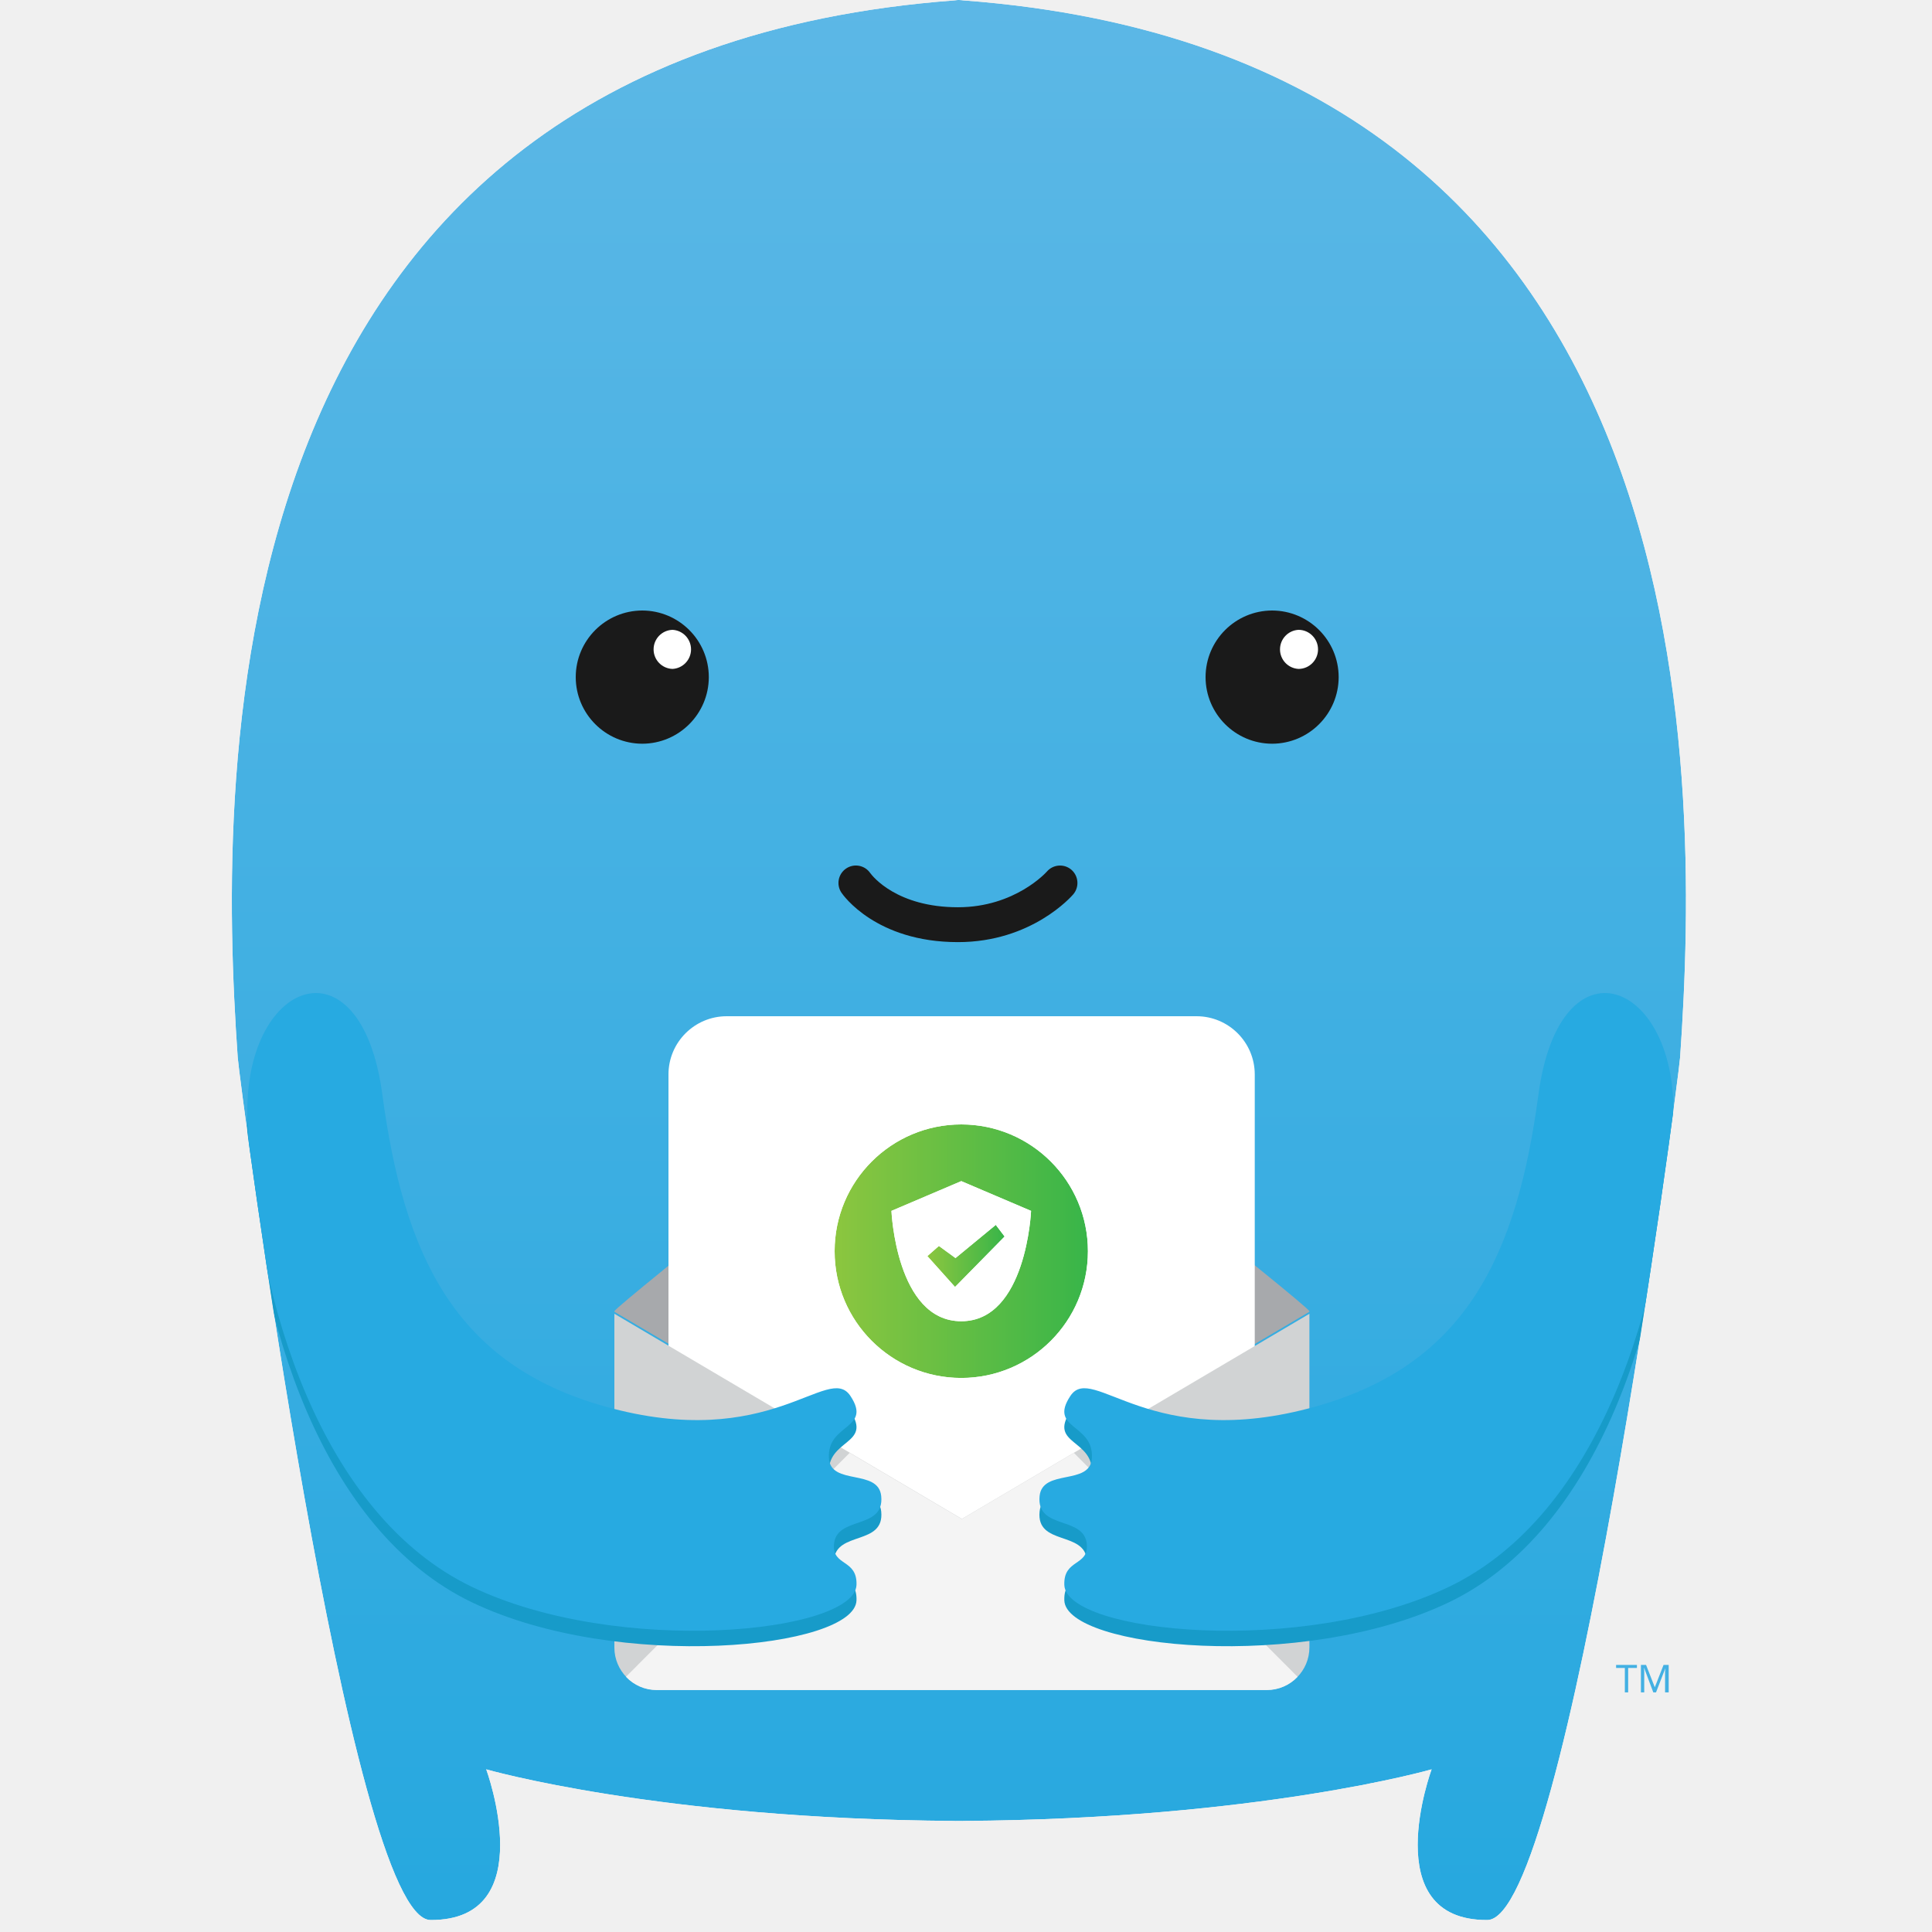
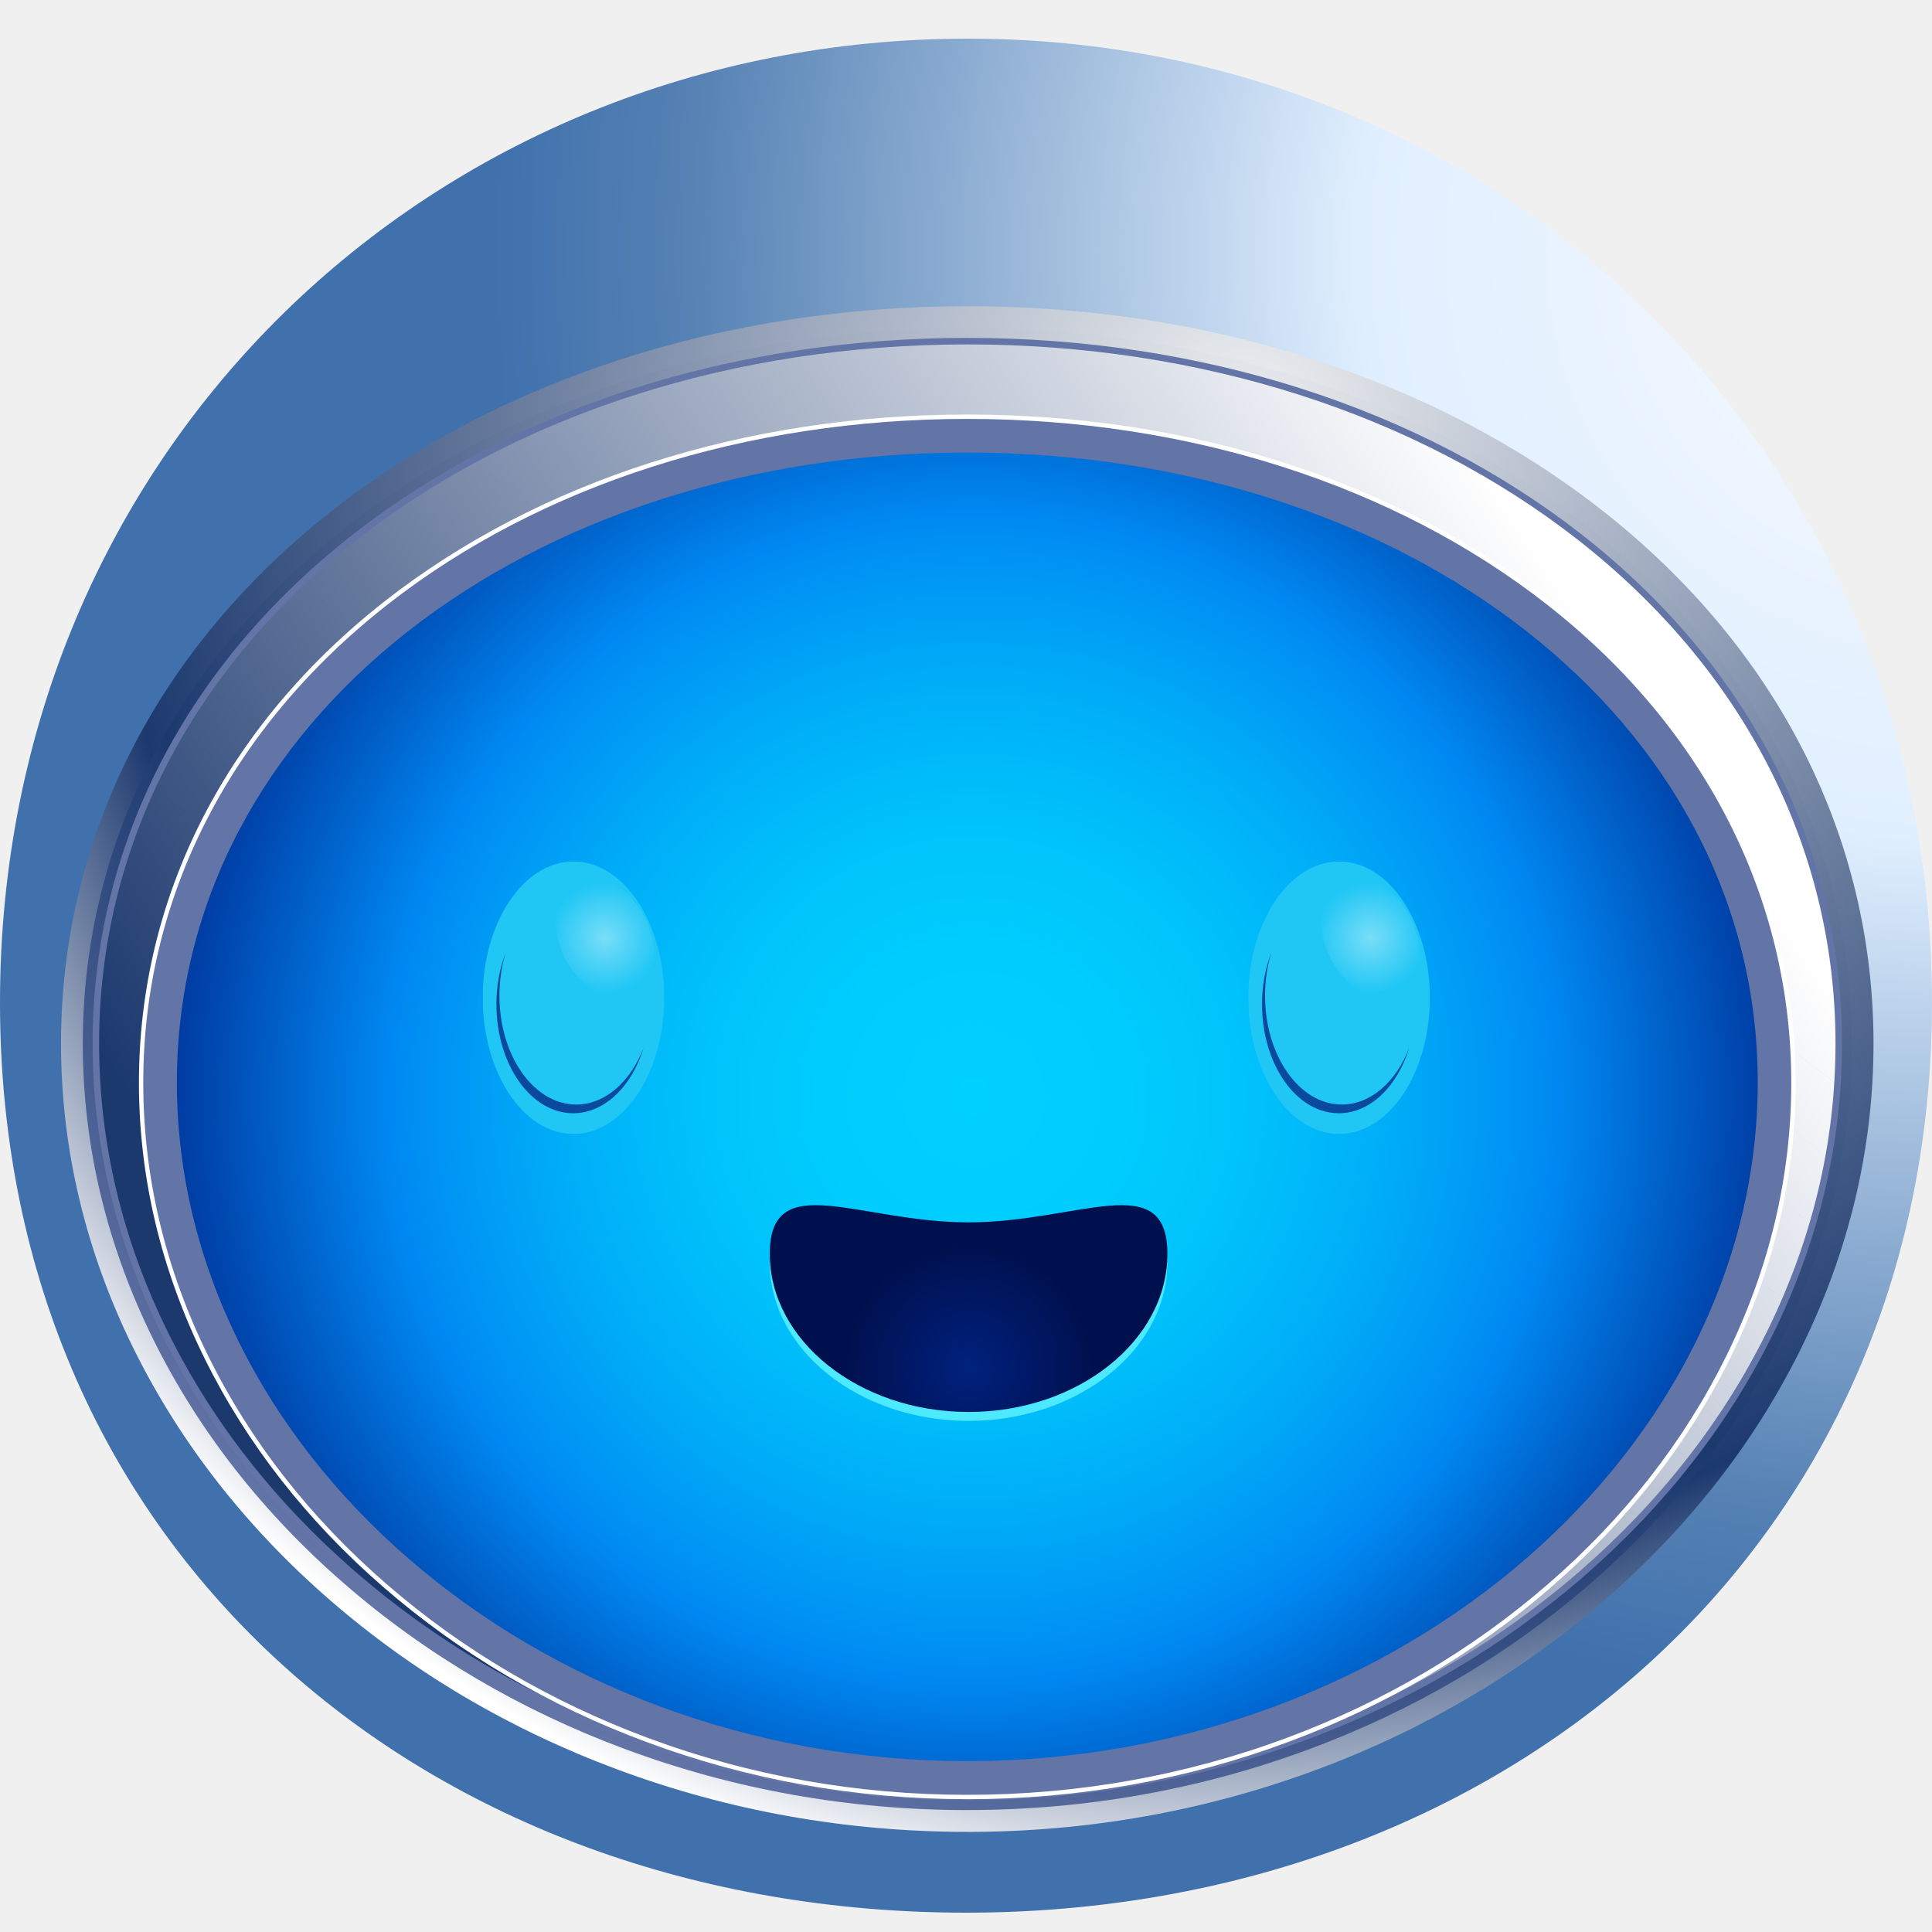
<svg xmlns="http://www.w3.org/2000/svg" xmlns:xlink="http://www.w3.org/1999/xlink" width="100" height="100">
  <defs>
-     <linearGradient id="b" x1="50%" x2="50%" y1="-2.782%" y2="99.64%">
-       <stop offset="0%" stop-color="#5EB8E6" />
-       <stop offset="100%" stop-color="#26A8DF" />
+     <radialGradient id="a" cx="100.758%" cy="11.323%" r="77.553%" fx="100.758%" fy="11.323%" gradientTransform="matrix(.97 0 0 1 .03 0)">
+       <stop offset="0%" stop-color="#F8FAFF" />
+       <stop offset="40.366%" stop-color="#E0EFFF" />
+       <stop offset="86.53%" stop-color="#5682B4" />
+       <stop offset="100%" stop-color="#4071AD" />
+     </radialGradient>
+     <radialGradient id="b" cx="65.35%" cy="7.927%" r="96.84%" fx="65.35%" fy="7.927%" gradientTransform="matrix(.8418 0 0 1 .103 0)">
+       <stop offset="0%" stop-color="#F1F2F2" />
+       <stop offset="77%" stop-color="#1C396E" />
+       <stop offset="100%" stop-color="#FFF" />
+     </radialGradient>
+     <radialGradient id="c" cx="65.348%" cy="7.926%" r="96.917%" fx="65.348%" fy="7.926%" gradientTransform="matrix(.8378 0 0 1 .106 0)">
+       <stop offset="0%" stop-color="#F1F2F2" />
+       <stop offset="77%" stop-color="#1C396E" />
+       <stop offset="100%" stop-color="#6374A7" />
+     </radialGradient>
+     <radialGradient id="i" cx="50.383%" cy="49.228%" r="65.216%" fx="50.383%" fy="49.228%" gradientTransform="matrix(.8277 0 0 1 .087 0)">
+       <stop offset="0%" stop-color="#01D1FE" />
+       <stop offset="17%" stop-color="#00CDFD" />
+       <stop offset="33%" stop-color="#00C2FB" />
+       <stop offset="48%" stop-color="#00AFF8" />
+       <stop offset="63%" stop-color="#0095F4" />
+       <stop offset="69%" stop-color="#0088F2" />
+       <stop offset="100%" stop-color="#002A90" />
+     </radialGradient>
+     <radialGradient id="j" cx="50%" cy="78.872%" r="60.493%" fx="50%" fy="78.872%" gradientTransform="matrix(.5202 0 0 1 .24 0)">
+       <stop offset="0%" stop-color="#00217D" />
+       <stop offset="100%" stop-color="#00104E" />
+     </radialGradient>
+     <radialGradient id="m" cx="50%" cy="-352.347%" r="0%" fx="50%" fy="-352.347%" gradientTransform="matrix(1 0 0 .6663 0 -1.176)">
+       <stop offset="0%" stop-color="#001F5C" />
+       <stop offset="100%" stop-color="#000B34" />
+     </radialGradient>
+     <radialGradient id="n" cx="50.009%" cy="50.02%" r="61.246%" fx="50.009%" fy="50.02%" gradientTransform="matrix(.2409 -.68657 .97055 .17041 -.106 .758)">
+       <stop offset="0%" stop-color="#FFF" stop-opacity=".4" />
+       <stop offset="100%" stop-color="#F8FAFF" stop-opacity="0" />
+     </radialGradient>
+     <ellipse id="k" cx="4.698" cy="7.051" rx="4.698" ry="7.051" />
+     <ellipse id="o" cx="4.698" cy="7.051" rx="4.698" ry="7.051" />
+     <path id="d" d="M45.105 75.355c-6.039 0-11.919-1.048-17.476-3.114-5.342-1.987-10.159-4.822-14.315-8.428-4.153-3.603-7.423-7.779-9.72-12.41C1.21 46.59 0 41.526 0 36.353 0 26.22 4.755 16.915 13.39 10.156 21.756 3.607 33.02 0 45.106 0c12.087 0 23.35 3.606 31.716 10.156 8.635 6.76 13.39 16.063 13.39 26.198 0 5.174-1.209 10.237-3.594 15.048-2.297 4.632-5.566 8.808-9.72 12.411-4.156 3.607-8.973 6.442-14.315 8.428-5.558 2.066-11.438 3.114-17.476 3.114h-.002Z" />
+     <path id="g" d="M42.765 71.443c-5.725 0-11.3-.993-16.569-2.953-5.065-1.882-9.631-4.57-13.572-7.99-3.937-3.416-7.038-7.375-9.215-11.767C1.147 44.171 0 39.37 0 34.466c0-9.609 4.509-18.43 12.694-24.839C20.626 3.42 31.304 0 42.764 0 54.222 0 64.9 3.42 72.831 9.627c8.187 6.409 12.695 15.23 12.695 24.839 0 4.905-1.147 9.705-3.41 14.267-2.176 4.392-5.277 8.351-9.214 11.766-3.941 3.42-8.507 6.109-13.572 7.991-5.27 1.958-10.844 2.953-16.569 2.953h.003Z" />
+     <linearGradient id="e" x1="15.365%" x2="93.253%" y1="75.929%" y2="32.949%">
+       <stop offset="0%" stop-color="#1C396E" />
+       <stop offset="100%" stop-color="#FFF" />
    </linearGradient>
-     <linearGradient id="e" x1=".001%" x2="100.006%" y1="49.999%" y2="49.999%">
-       <stop offset="0%" stop-color="#8CC63F" />
-       <stop offset="100%" stop-color="#38B549" />
-     </linearGradient>
-     <linearGradient id="h" x1="-.001%" x2="100.001%" y1="49.999%" y2="49.999%">
-       <stop offset="0%" stop-color="#8CC63F" />
-       <stop offset="100%" stop-color="#38B549" />
-     </linearGradient>
-     <path id="a" d="M37.633 0c-.07-.004-.206.018-.206.018C-1.276 2.902-.737 39.744.304 54.732c.084 1.208 5.803 44.628 9.98 44.648 5.765.027 2.883-7.799 2.883-7.799s8.9 2.57 24.26 2.67v.004l.206-.002.207.002v-.004c15.358-.1 24.259-2.67 24.259-2.67s-2.882 7.826 2.883 7.799c4.176-.02 9.895-43.44 9.98-44.648 1.04-14.988 1.58-51.83-37.122-54.714 0 0-.113-.018-.186-.018h-.021" />
-     <path id="d" d="m37.457 65.117-.86-.626-.597.525 1.43 1.595.003-.002.002.002 2.564-2.609-.457-.602z" />
-     <path id="g" d="M31.2 64.762a6.558 6.558 0 0 0 6.555 6.561 6.559 6.559 0 0 0 6.555-6.561 6.559 6.559 0 0 0-6.555-6.562 6.558 6.558 0 0 0-6.555 6.562m2.941-2.087 3.614-1.54 3.613 1.54s-.24 5.712-3.613 5.712-3.614-5.712-3.614-5.712" />
  </defs>
-   <g fill="none" fill-rule="evenodd" transform="translate(12)">
-     <mask id="c" fill="#fff">
-       <use xlink:href="#a" />
-     </mask>
-     <path fill="url(#b)" d="M37.633 0c-.07-.004-.206.018-.206.018C-1.276 2.902-.737 39.744.304 54.732c.084 1.208 5.803 44.628 9.98 44.648 5.765.027 2.883-7.799 2.883-7.799s8.9 2.57 24.26 2.67v.004l.206-.002.207.002v-.004c15.358-.1 24.259-2.67 24.259-2.67s-2.882 7.826 2.883 7.799c4.176-.02 9.895-43.44 9.98-44.648 1.04-14.988 1.58-51.83-37.122-54.714 0 0-.113-.018-.186-.018h-.021" mask="url(#c)" />
-     <path fill="#1A1A1A" d="M53.845 38.495a3.453 3.453 0 0 0 3.444-3.448 3.452 3.452 0 0 0-3.444-3.447 3.453 3.453 0 0 0-3.445 3.447 3.453 3.453 0 0 0 3.445 3.448" mask="url(#c)" />
-     <path fill="#FFF" d="M55.21 34.623c.557 0 1.011-.454 1.011-1.012 0-.556-.454-1.011-1.01-1.011a1.013 1.013 0 0 0-.001 2.023" mask="url(#c)" />
-     <path fill="#1A1A1A" d="M21.244 38.495a3.453 3.453 0 0 0 3.444-3.448 3.452 3.452 0 0 0-3.444-3.447 3.452 3.452 0 0 0-3.444 3.447 3.453 3.453 0 0 0 3.444 3.448" mask="url(#c)" />
-     <path fill="#FFF" d="M22.81 34.623a1.013 1.013 0 0 0 0-2.023 1.012 1.012 0 0 0 0 2.023" mask="url(#c)" />
-     <path fill="#1A1A1A" d="M43.45 45.013a.903.903 0 0 0-1.267.103c-.016.018-1.642 1.843-4.599 1.843-3.156 0-4.415-1.598-4.54-1.768a.9.9 0 1 0-1.487 1.02c.071.104 1.769 2.553 6.027 2.553 3.817 0 5.883-2.375 5.968-2.474a.908.908 0 0 0-.102-1.277" mask="url(#c)" />
-     <path fill="#A7A9AC" d="M55.774 67.897 37.788 78.515 19.8 67.897c0-.01 0-.021.003-.03.014-.067 1.007-.897 2.522-2.128l.04-.035C27.332 61.667 37.788 53.4 37.788 53.4s10.454 8.267 15.42 12.304c1.539 1.249 2.55 2.093 2.564 2.164.002.008.002.02.002.029" mask="url(#c)" />
-     <path fill="#FFF" d="M30.524 80.066h19.408a3.015 3.015 0 0 0 3.014-3.017V55.617a3.016 3.016 0 0 0-3.014-3.017H25.614a3.015 3.015 0 0 0-3.014 3.017v16.517l7.924 7.932z" mask="url(#c)" />
-     <path fill="#D1D3D4" d="M55.775 68v17.274a2.199 2.199 0 0 1-2.192 2.194H21.986a2.193 2.193 0 0 1-2.186-2.194V68l17.987 10.617L55.775 68z" mask="url(#c)" />
-     <path fill="#F4F4F4" d="M55.163 86.79 43.585 75.201l-5.802 3.425-5.805-3.426L20.4 86.79a2.17 2.17 0 0 0 1.582.688h31.596a2.18 2.18 0 0 0 1.584-.688" mask="url(#c)" />
-     <path fill="#179BC9" d="M.811 58.822c.402 9.435 3.872 20.398 11.615 24.113 7.579 3.636 19.823 2.386 19.906-.1.045-1.347-1.248-.963-1.167-2.086.11-1.518 2.621-.735 2.447-2.51-.144-1.437-2.61-.53-2.706-1.953-.123-1.812 2.266-1.495 1.11-3.235-1.155-1.74-4.105 2.966-12.714.545-7.76-2.181-10.393-7.806-11.51-16.134-1.117-8.329-7.291-5.934-6.98 1.36m73.797 0c-.401 9.435-3.871 20.398-11.614 24.113-7.58 3.636-19.824 2.386-19.906-.1-.045-1.347 1.248-.963 1.166-2.086-.11-1.518-2.621-.735-2.446-2.51.143-1.437 2.61-.53 2.706-1.953.122-1.812-2.266-1.495-1.111-3.235 1.156-1.74 4.105 2.966 12.714.545 7.76-2.181 10.393-7.806 11.51-16.134 1.117-8.329 7.291-5.934 6.981 1.36" mask="url(#c)" />
-     <path fill="#27AAE1" d="M.811 58.022c.402 9.435 3.872 20.398 11.615 24.113 7.579 3.636 19.823 2.386 19.906-.1.045-1.347-1.248-.963-1.167-2.086.11-1.518 2.621-.735 2.447-2.51-.144-1.437-2.61-.53-2.706-1.952-.123-1.813 2.266-1.496 1.11-3.236-1.155-1.74-4.105 2.966-12.714.545-7.76-2.182-10.393-7.806-11.51-16.134-1.117-8.329-7.291-5.934-6.98 1.36m73.797 0c-.401 9.435-3.871 20.398-11.614 24.113-7.58 3.636-19.824 2.386-19.906-.1-.045-1.347 1.248-.963 1.166-2.086-.11-1.518-2.621-.735-2.446-2.51.143-1.437 2.61-.53 2.706-1.953.122-1.812-2.266-1.495-1.111-3.235 1.156-1.74 4.105 2.966 12.714.545 7.76-2.182 10.393-7.806 11.51-16.134 1.117-8.329 7.291-5.934 6.981 1.36" mask="url(#c)" />
-     <mask id="f" fill="#fff">
-       <use xlink:href="#d" />
-     </mask>
-     <path fill="url(#e)" d="m37.457 65.117-.86-.626-.597.525 1.43 1.595.003-.002.002.002 2.564-2.609-.457-.602z" mask="url(#f)" />
-     <mask id="i" fill="#fff">
-       <use xlink:href="#g" />
-     </mask>
-     <path fill="url(#h)" d="M31.2 64.762a6.558 6.558 0 0 0 6.555 6.561 6.559 6.559 0 0 0 6.555-6.561 6.559 6.559 0 0 0-6.555-6.562 6.558 6.558 0 0 0-6.555 6.562m2.941-2.087 3.614-1.54 3.613 1.54s-.24 5.712-3.613 5.712-3.614-5.712-3.614-5.712" mask="url(#i)" />
-     <text fill="#43B0E3" font-family="Whitney-Book" font-size="2">
-       <tspan x="71.631" y="87.6">TM</tspan>
-     </text>
+   <g fill="none" fill-rule="evenodd">
+     <path fill="url(#a)" fill-rule="nonzero" d="M100 49.888C100 78.264 77.615 97 50 97S0 78.556 0 49.888C0 21.22 22.492 0 50.106 0c27.613 0 49.893 21.511 49.893 49.888H100Z" transform="translate(0 2)" />
+     <g fill-rule="nonzero">
+       <path fill="url(#b)" d="M46.907 78.967c-6.252 0-12.343-1.085-18.101-3.226-5.546-2.062-10.548-5.008-14.869-8.756-4.334-3.76-7.75-8.125-10.153-12.973C1.274 48.948 0 43.613 0 38.16c0-10.703 5.002-20.512 14.083-27.622C22.763 3.743 34.42 0 46.906 0 59.393 0 71.05 3.743 79.73 10.538c9.082 7.11 14.083 16.919 14.083 27.622 0 5.455-1.274 10.789-3.784 15.853-2.404 4.847-5.82 9.212-10.154 12.973-4.32 3.748-9.322 6.694-14.868 8.756-5.76 2.14-11.85 3.227-18.102 3.227l.002-.002Z" transform="translate(3.159 15.85)" />
+       <path fill="url(#c)" d="M46.907 77.839c-6.118 0-12.077-1.062-17.71-3.156-5.42-2.015-10.305-4.891-14.523-8.55-4.221-3.662-7.545-7.91-9.883-12.622C2.36 48.603 1.126 43.44 1.126 38.16c0-10.348 4.847-19.842 13.65-26.732 8.484-6.641 19.895-10.3 32.131-10.3 12.237 0 23.648 3.659 32.132 10.3 8.802 6.89 13.65 16.414 13.65 26.732 0 5.279-1.234 10.443-3.666 15.35-2.336 4.713-5.661 8.959-9.882 12.621-4.218 3.66-9.104 6.538-14.523 8.551-5.633 2.094-11.592 3.156-17.71 3.156Z" transform="translate(3.159 15.85)" />
+     </g>
+     <g transform="translate(4.961 17.658)">
+       <mask id="f" fill="#fff">
+         <use xlink:href="#d" />
+       </mask>
+       <g fill="url(#e)" fill-rule="nonzero" mask="url(#f)">
+         <path d="M46.866 75.355 0 39.298V22.756l.951-1.243 69.278 53.3-.415.542H46.866ZM0 39.298l46.866 36.057H30.82L0 51.643V39.298Zm0 12.345 30.82 23.712H0V51.643Zm2.437-32.075 69.281 53.296-1.486 1.942L.95 21.51l1.486-1.942Zm.425-.555 69.28 53.296-.14.185-.143.185-.141.184L2.436 19.567l.142-.185.142-.184.142-.185Zm.567-.74L72.71 71.567l-.141.186-.243-.187.242.186-.142.185-.141.185-.142.185-69.28-53.296.141-.185.283-.37.142-.185Zm.425-.557 69.28 53.296-.14.185-.142.185-.143.185L3.428 18.271l.142-.186.142-.184.142-.185Zm.568-.74 69.28 53.295-.14.185-.143.186-.48-.37.48.37-.142.184-.141.185L3.854 17.715l.142-.185.142-.185.142-.185.142-.185Zm.85-1.112 69.28 53.296-.141.185-.143.185-.14.184-.142.186-.721-.555.722.555-.142.185-.142.186-69.28-53.297.14-.184.143-.186.14-.185.141-.185.142-.185.143-.185Zm.568-.74 69.28 53.295-.141.186-.142.184-.142.185-.143.185-69.28-53.296.141-.185.143-.185.141-.185.143-.185Zm.424-.557 69.281 53.296-.142.185-.141.185-.142.186L5.84 15.123l.141-.186.242.186-.242-.186.141-.185.142-.185Zm.568-.74 69.28 53.295-.141.186-.141.185-.143.184-.141.185L6.265 14.566l.141-.185.142-.185.481.37-.48-.37.141-.185.142-.185Zm.991-1.297 69.281 53.296-.141.185-.142.185-.142.185-.141.185-.142.186-.141.185-.143.185-69.28-53.297.141-.185.242.186-.241-.185.141-.185.142-.185v-.001l.14-.185.142-.185.482.37-.48-.37.14-.185.142-.185Zm.427-.556L77.53 65.27l-.141.186-.142.184-.142.186L7.824 12.529l.141-.185.142-.185.481.37-.48-.37.142-.185Zm.566-.741 69.28 53.296-.14.185-.142.185-.141.186-.143.185L8.25 11.974l.141-.186.242.186-.241-.185.141-.185.14-.186.143-.185Zm.993-1.296L79.09 63.234l-.142.185-.141.184-.142.185-.142.185L9.242 10.676l.141-.185.242.186-.24-.185.14-.185.142-.186.142-.184Zm2.41-3.149L81.5 60.085l-.141.185-.142.183-.142.186-69.28-53.296.14-.185.143-.186.141-.184ZM17.181.306l69.281 53.296-.142.185-1.439-1.107 1.439 1.107-.142.185-.141.185-.142.184L16.614 1.045l.141-.186.142-.183.142-.185.142-.185ZM48.151 0l42.06 32.359v.588L47.387 0h.764Zm30.23 64.158-.142.185-.142.185-69.28-53.296.14-.185.143-.185.48.37-.48-.37.142-.185 69.281 53.296-.142.186-.962-.74.962.74Zm.85-1.111-.142.185L9.808 9.936l.142-.185.242.186-.242-.186.142-.185.142-.185 69.28 53.296-.14.185-.143.185-.48-.37.48.37Zm.709-.926-.142.185-.14.185-.143.186L10.235 9.38l.14-.185.142-.184.142-.186.481.37-.48-.37.141-.185 69.282 53.297-.142.185-.483-.371.482.37Zm.284-.37-.142.185L10.801 8.64l.142-.186.482.372-.482-.371.142-.185h-.001l.142-.186 69.28 53.296-.14.185-.141.186-.964-.741.963.74Zm.567-.742-.142.185-.141.186L11.226 8.083l.142-.185.142-.185.481.37-.48-.37.14-.184.143-.186 69.28 53.297-.14.184-.143.186-.48-.37.48.37Zm.991-1.296-.141.185-.141.186L12.219 6.788l.141-.185.141-.186.723.556-.722-.556.142-.185 69.28 53.296-.141.186-.723-.557.722.556Zm.568-.74-.141.184-.142.186-.143.185L12.644 6.23l.141-.185.483.371-.482-.37.141-.185.142-.186.481.37-.48-.37.142-.185 69.28 53.297-.141.185-.483-.371.482.37Zm.284-.371-.142.185-69.28-53.296.141-.186.483.372-.482-.371.141-.185.142-.185 69.281 53.296-.142.185-.141.185-.482-.37.481.37Zm.567-.742-.142.185-.141.186L13.637 4.934l.141-.185.142-.185.481.37-.48-.37.141-.184.142-.186 69.281 53.297-.142.184-.141.186-.482-.37.481.37Zm.425-.555-.142.185-69.28-53.296.141-.186.483.372-.482-.371.14-.184.142-.186L83.91 56.936l-.141.184-.142.185-.962-.74.961.74Zm.567-.74-.141.185-.142.185L14.63 3.64l.14-.185.142-.185.482.37-.482-.37.142-.186.141-.185 69.282 53.296-.142.185-.142.186-.481-.37.481.37Zm.567-.741-.141.184-.142.186-69.28-53.296.14-.185.142-.186.482.37-.481-.37.142-.185 69.28 53.297-.14.185-.484-.371.482.37Zm.284-.371-.142.185-69.28-53.296.141-.186.483.372-.482-.371.141-.185.142-.185.142-.185 69.28 53.296-.14.185-.142.185-.142.185-.481-.37.48.37Zm.709-.927-.142.185-.142.186L16.19 1.6l.14-.184.143-.186.48.37-.48-.37.142-.185 69.281 53.297-.142.185-.962-.74.962.74Zm4.458-20.108v.59l-20.07-15.441 20.07 15.44v1.471l-13.388-10.3 13.388 10.3v.59l-22.746-17.5 22.746 17.5v1.471l-22.13-17.026L90.21 38.54v.588l-10.71-8.24 10.71 8.24V40.6L72.475 26.953 90.21 40.6v.588L66.254 22.756l23.957 18.43v1.473L74.91 30.887l15.3 11.772v.589L76.82 32.947l13.39 10.3v1.473L68.788 28.238 90.211 44.72v.588L71.467 30.887l18.744 14.42v1.472L74.91 35.007 90.211 46.78v.588L68.79 30.887l21.421 16.48v1.341l-.063.083-.142.185L47.69 16.419l42.317 32.557-.142.185-.141.185-16.726-12.868 16.726 12.868-.142.186-.284.37-9.415-7.243 9.415 7.243-.142.185-.142.186-20.607-15.855 20.607 15.855-.141.185-.142.185-20.323-15.636L88.73 50.643l-.142.185-.142.185-.14.186-.143.185-5.985-4.605 5.985 4.605-.141.185-18.85-14.502 18.85 14.502-.142.185-.142.186-20.862-16.05 20.862 16.05-.142.185-.142.185-42.8-32.928 42.8 32.928-.142.185-.142.185-.141.186-.142.185-.142.185L64.198 35.89l22.547 17.346-.142.186-.002-.002-.14.181L17.182.305l.142-.185.002.002.093-.122h10.076l5.21 4.008L27.494 0h5.738l2.803 2.156L33.232 0h2.679l1.84 1.416L35.91 0h3.825l2.803 2.156L39.736 0h3.826l2.082 1.602L43.562 0h3.825l42.824 32.947v1.471L70.907 19.567l19.304 14.851ZM56.95 0h33.26v26.178l-11.48-8.833 11.481 8.833v2.06l-14.64-11.263 14.64 11.263v2.06L78.79 21.51l11.422 8.788v.589L74.777 19.013l15.434 11.874v1.472L48.151 0h.383l4.248 3.268L48.534 0h3.443l2.803 2.156L51.977 0h3.825l4.73 3.639L55.802 0h1.148l.637.49L56.95 0Z" />
+       </g>
+     </g>
+     <path fill="#6374A7" fill-rule="nonzero" d="M50.066 93.182c-6.058 0-11.958-1.051-17.534-3.124-5.36-1.994-10.195-4.84-14.367-8.46-4.17-3.617-7.453-7.81-9.76-12.463-2.397-4.837-3.612-9.925-3.612-15.124 0-10.189 4.777-19.54 13.454-26.332 8.395-6.572 19.696-10.19 31.82-10.19 12.123 0 23.424 3.62 31.819 10.19 8.676 6.792 13.455 16.143 13.455 26.332 0 5.2-1.215 10.287-3.612 15.124-2.307 4.652-5.59 8.846-9.76 12.463-4.172 3.62-9.005 6.466-14.367 8.46-5.577 2.073-11.477 3.124-17.534 3.124h-.002Zm0-75.355c-12.049 0-23.275 3.594-31.61 10.12C9.861 34.673 5.13 43.93 5.13 54.012c0 5.146 1.204 10.185 3.578 14.974 2.287 4.612 5.542 8.77 9.678 12.357 4.142 3.593 8.94 6.419 14.264 8.397 5.54 2.06 11.399 3.103 17.418 3.103 6.018 0 11.878-1.044 17.417-3.103 5.324-1.98 10.122-4.804 14.264-8.397 4.135-3.588 7.392-7.746 9.678-12.357 2.374-4.79 3.578-9.828 3.578-14.974 0-10.081-4.733-19.339-13.325-26.065-8.337-6.526-19.563-10.12-31.611-10.12h-.003Z" />
+     <g transform="translate(7.302 21.57)">
+       <mask id="h" fill="#fff">
+         <use xlink:href="#g" />
+       </mask>
+       <g fill="#6374A7" fill-rule="nonzero" mask="url(#h)">
+         <path d="M23.4-.898v.783h.146c.08-.227.163-.453.248-.678v.678h.182l.21-.573v.573h.22c.056-.156.113-.312.171-.467v.467h.261l.133-.361v.36l.298.001c.03-.085.062-.17.094-.255v.255h.338l.056-.151v.15l.375.001.017-.046v.046h.414l.067-.178.09-.239v.417h.276a46.3 46.3 0 0 1 .301-.777v.777h.13c.084-.22.17-.441.257-.662v.662h.176c.07-.182.14-.364.213-.546v.546h.22c.055-.144.111-.288.168-.431v.43h.265l.124-.313v.314h1.24l.039-.095.117-.287v.382h1.213l.172-.415v.415h1.202l.008-.018v.018h1.369a40.7 40.7 0 0 1 .168-.382v.382h1.215l.087-.193c.073-.161.148-.322.225-.482v.675h1.079l.099-.21v.21h1.3c.065-.134.13-.268.198-.402v.402h1.21l.056-.113c.07-.137.142-.274.214-.41v.523h1.148c.102-.193.206-.384.313-.576v.576h1.118l.01-.017v.017h1.438c.094-.16.19-.32.287-.479v.479h1.181l.008-.012c.066-.105.132-.21.2-.315v.327h1.288l.073-.108v.108h1.451l.165-.226v.226h1.407l.156-.195v.195h1.48l.013-.015v.015h1.717c.072-.07.143-.14.216-.209v.209h1.674l.112-.09v.09h2.103c.47-.283.953-.532 1.444-.745v.745h1.915c.065-.017.131-.032.197-.048 1.428-.328 2.879-.322 4.23.048h2.56v-.51c.269.155.53.324.784.51h1.836v-.382c.13.124.258.252.38.382h1.46v-.559c.152.182.298.368.437.559h1.447V-.57c.098.15.193.301.285.455h1.605v-.059l.03.059h1.52v-.116l.05.116h1.513v-.037l.014.037h1.235v-.722c.09.238.177.479.258.722h1.328v-.447c.048.148.094.297.139.447h1.44v-.032l.008.032h1.28v-.59c.052.195.102.392.149.59h.479v2.67c.055.442.097.887.127 1.334a26.266 26.266 0 0 1-.126 4.832v5.048h.264c-.084.28-.172.559-.264.837v2.07h.6c-.188.473-.388.944-.6 1.412v1.719h.577a34.06 34.06 0 0 1-.577 1.102v2.223h.163l-.163.262v1.809h.32l-.32.466v1.705h.32l-.32.427v1.818h.165l-.165.203v1.358h.503c-.166.196-.334.391-.503.584v1.015h.78c-.257.291-.517.578-.78.86v.167h.39l-.266.285h.548c-.222.24-.446.478-.672.712v.324h.245l-.245.253v.04h.52c-.172.18-.346.356-.52.532v.509h.055l-.055.054v.246h.322c-.102.1-.203.201-.306.3h.572c-.195.194-.391.386-.588.575v.48h.078l-.078.075v.235h.336l-.326.308h.583a50.61 50.61 0 0 1-.593.556v.507h.04l-.04.036v.28h.289a61.12 61.12 0 0 1-.29.261v.057h.538a83.44 83.44 0 0 1-.537.482v.218h.363c-.12.108-.242.216-.363.322v.378h.176l-.176.154v.171h.418c-.125.11-.25.218-.376.326h.616c-.218.19-.438.378-.658.564v.523h.002l-.002.002v.329h.235l-.235.195v.138h.465l-.401.332h.634a62.34 62.34 0 0 1-.698.573v.147h.459a68.09 68.09 0 0 1-.46.37v.35h.21l-.21.166v.175h.432c-.143.114-.287.228-.431.34h.655a56.87 56.87 0 0 1-.655.516v.214h.384l-.384.297v.432h.102l-.102.078v.268h.314l-.314.239v.107h.529a57.39 57.39 0 0 1-.459.346h.672a75.65 75.65 0 0 1-.742.558v.181h.433a62.27 62.27 0 0 1-.433.32v.422h.112l-.112.082v.271h.318l-.318.231v.123h.523l-.49.353h.694c-.241.176-.484.35-.727.523v.227h.38l-.38.27v.48h.022l-.022.015v.345h.22l-.22.152v.208h.415a65.63 65.63 0 0 1-.415.287v.073h.61c-.203.141-.406.281-.61.42v.338h.226l-.226.154v.209h.416l-.416.281v.478h.015l-.015.01v.357h.202l-.202.134v.234h.39l-.39.257v.109h.574l-.554.364h.74c-.252.168-.506.335-.76.499v.273h.33l-.33.213v.156h.513a67.38 67.38 0 0 1-.514.331v.444h.063l-.063.04v.332h.24l-.24.15v.221h.416l-.416.262v.11h.595c-.197.125-.395.249-.593.371h.77a63.49 63.49 0 0 1-.772.483v.302h.291l-.291.179v.195h.465l-.465.285v.09h.636c-.212.13-.424.26-.636.388v.4h.134l-.134.08v.297h.302l-.415.248v7.446H67.844c-.602.157-1.204.305-1.807.443v-.33h-.487c-.816.181-1.633.345-2.45.493v-.442a60.23 60.23 0 0 1-2.897.45v-.437a57.86 57.86 0 0 1-5.717.464c-3.199.1-6.375-.074-9.496-.528h-1.913v.146l-.132-.024v.466a52.283 52.283 0 0 1-2.805-.588h-.134v.439a50.597 50.597 0 0 1-2.113-.552H0V0h3.47l.104-.367v.254h.351l.053-.185v.185h.37l.035-.117v.117h.392l.014-.05v.05h.409c.07-.243.142-.487.215-.73v.73h.21c.063-.22.128-.439.194-.658v.657h.23c.057-.195.114-.39.173-.583v.583h.252l.15-.51v.51h.275a69.6 69.6 0 0 1 .129-.436v.436h.295l.108-.363v.363h.319l.086-.29v.29h.337l.065-.217v.217h.36l.043-.143v.143h.382l.021-.07v.07h.405l.105-.344.107-.347v.691h.213l.047-.155.141-.459v.614h.237l.06-.194.105-.342v.535h.26l.002-.003.139-.452v.455h.287l.012-.04.104-.336v.376h.308l.092-.297v.297H12l.067-.22v.22h.358l.044-.141v.14h.382c.074-.237.15-.475.226-.712v.713h.2c.065-.21.132-.42.2-.629v.629h.226c.057-.182.115-.364.174-.545v.545h.253c.048-.154.097-.307.147-.46v.46h.28l.12-.377v.377h.306c.03-.098.062-.196.094-.294v.294h.332l.067-.21v.21h.36a82.6 82.6 0 0 1 .04-.125v.125h.387l.014-.042v.042h.412l.052-.158.134-.4v.558h.244l.024-.072.132-.399v.47h.271l.028-.084.098-.295v.38h.301l.097-.291v.29l.33.001c.086-.26.175-.522.266-.782v.782h.162c.077-.23.155-.46.235-.689v.689h.193c.067-.198.134-.396.203-.594v.594h.225l.172-.499v.499h.255l.14-.404v.404h.29l.107-.31v.31h.32l.075-.216v.216h.356l.042-.12v.12h.387l.009-.025v.025h.42l.07-.196.094-.266v.462h.266l.004-.01c.04-.118.083-.235.125-.351v.36h.3l.001-.003c.092-.26.187-.52.284-.78Z" />
+       </g>
+     </g>
+     <path fill="#FFF" fill-rule="nonzero" d="M50.066 93.125c-5.738 0-11.325-.995-16.607-2.959-5.078-1.887-9.656-4.582-13.607-8.011-3.948-3.426-7.057-7.396-9.241-11.801-2.27-4.578-3.42-9.395-3.42-14.318 0-9.645 4.523-18.497 12.738-24.928 7.95-6.224 18.654-9.652 30.139-9.652 11.484 0 22.187 3.428 30.138 9.652 8.214 6.43 12.739 15.283 12.739 24.928 0 4.922-1.15 9.739-3.42 14.318-2.185 4.405-5.294 8.375-9.242 11.8-3.95 3.429-8.53 6.124-13.607 8.012-5.282 1.964-10.87 2.96-16.607 2.96h-.003Zm0-71.442c-11.433 0-22.088 3.41-30 9.603-8.158 6.387-12.651 15.176-12.651 24.75 0 4.887 1.142 9.67 3.396 14.217 2.17 4.378 5.262 8.325 9.188 11.731 3.93 3.411 8.485 6.092 13.537 7.971 5.257 1.954 10.818 2.945 16.53 2.945 5.71 0 11.272-.991 16.528-2.945 5.053-1.878 9.608-4.56 13.538-7.97 3.926-3.406 7.017-7.353 9.188-11.732 2.253-4.546 3.396-9.33 3.396-14.217 0-9.574-4.493-18.363-12.652-24.75-7.91-6.193-18.565-9.603-30-9.603h.002Z" />
+     <path fill="url(#i)" fill-rule="nonzero" d="M90.98 54.035c0 18.855-18.318 35.12-40.912 35.12-22.595 0-40.913-16.265-40.913-35.12 0-18.854 18.318-32.61 40.913-32.61 22.594 0 40.912 13.756 40.912 32.61Z" transform="translate(0 2)" />
+     <g fill-rule="nonzero">
+       <path fill="#4DE9FE" d="M60.424 65.363c0 4.471-4.607 8.184-10.29 8.184-5.683 0-10.29-3.713-10.29-8.184 0-4.472 4.607-1.632 10.29-1.632 5.683 0 10.29-2.841 10.29 1.632Z" />
+       <path fill="url(#j)" d="M20.58 2.521c0 4.472-4.607 8.184-10.29 8.184C4.607 10.705 0 6.993 0 2.521 0-1.95 4.607.89 10.29.89c5.683 0 10.29-2.84 10.29 1.632Z" transform="translate(39.844 62.379)" />
+     </g>
+     <g transform="translate(24.985 44.155)">
+       <g transform="translate(0 .436)">
+         <mask id="l" fill="#fff">
+           <use xlink:href="#k" />
+         </mask>
+         <g fill="#20C7F5" fill-rule="nonzero" mask="url(#l)">
+           <path d="M0 14.072h9.396v.03H0v-.03Zm0-.325h9.396v.325H0v-.325Zm0-1.17h9.396v1.17H0v-1.17Zm9.396 0H0v-.324h9.396v.325Zm0-.324H0V0h9.396v12.253Z" />
+         </g>
+       </g>
+       <g fill-rule="nonzero">
+         <ellipse cx="4.698" cy="7.051" fill="url(#m)" rx="4.698" ry="7.051" />
+         <path fill="#021B7C" d="M4.84 13.015c-2.195 0-3.974-2.524-3.974-5.638 0-.796.117-1.552.326-2.238A7.532 7.532 0 0 0 .71 7.83c0 3.114 1.78 5.637 3.974 5.637 1.635 0 3.038-1.4 3.648-3.4-.673 1.756-1.985 2.947-3.493 2.947Z" opacity=".73" />
+       </g>
+       <ellipse cx="6.325" cy="4.389" fill="url(#n)" fill-rule="nonzero" rx="2.321" ry="3.282" transform="rotate(-26.98 6.325 4.389)" />
+     </g>
+     <g transform="translate(64.613 44.155)">
+       <g transform="translate(0 .436)">
+         <mask id="p" fill="#fff">
+           <use xlink:href="#o" />
+         </mask>
+         <g fill="#20C7F5" fill-rule="nonzero" mask="url(#p)">
+           <path d="M0 14.072h9.396v.03H0v-.03Zm0-.325h9.396v.325H0v-.325Zm0-1.17h9.396v1.17H0v-1.17Zm9.396 0H0v-.324h9.396v.325Zm0-.324H0V0h9.396v12.253Z" />
+         </g>
+       </g>
+       <g fill-rule="nonzero">
+         <ellipse cx="4.698" cy="7.051" fill="url(#m)" rx="4.698" ry="7.051" />
+         <path fill="#021B7C" d="M4.84 13.015c-2.195 0-3.974-2.524-3.974-5.638 0-.796.117-1.552.326-2.238A7.532 7.532 0 0 0 .71 7.83c0 3.114 1.78 5.637 3.974 5.637 1.635 0 3.038-1.4 3.648-3.4-.673 1.756-1.985 2.947-3.493 2.947Z" opacity=".73" />
+       </g>
+       <ellipse cx="6.325" cy="4.389" fill="url(#n)" fill-rule="nonzero" rx="2.321" ry="3.282" transform="rotate(-26.98 6.325 4.389)" />
+     </g>
  </g>
</svg>
